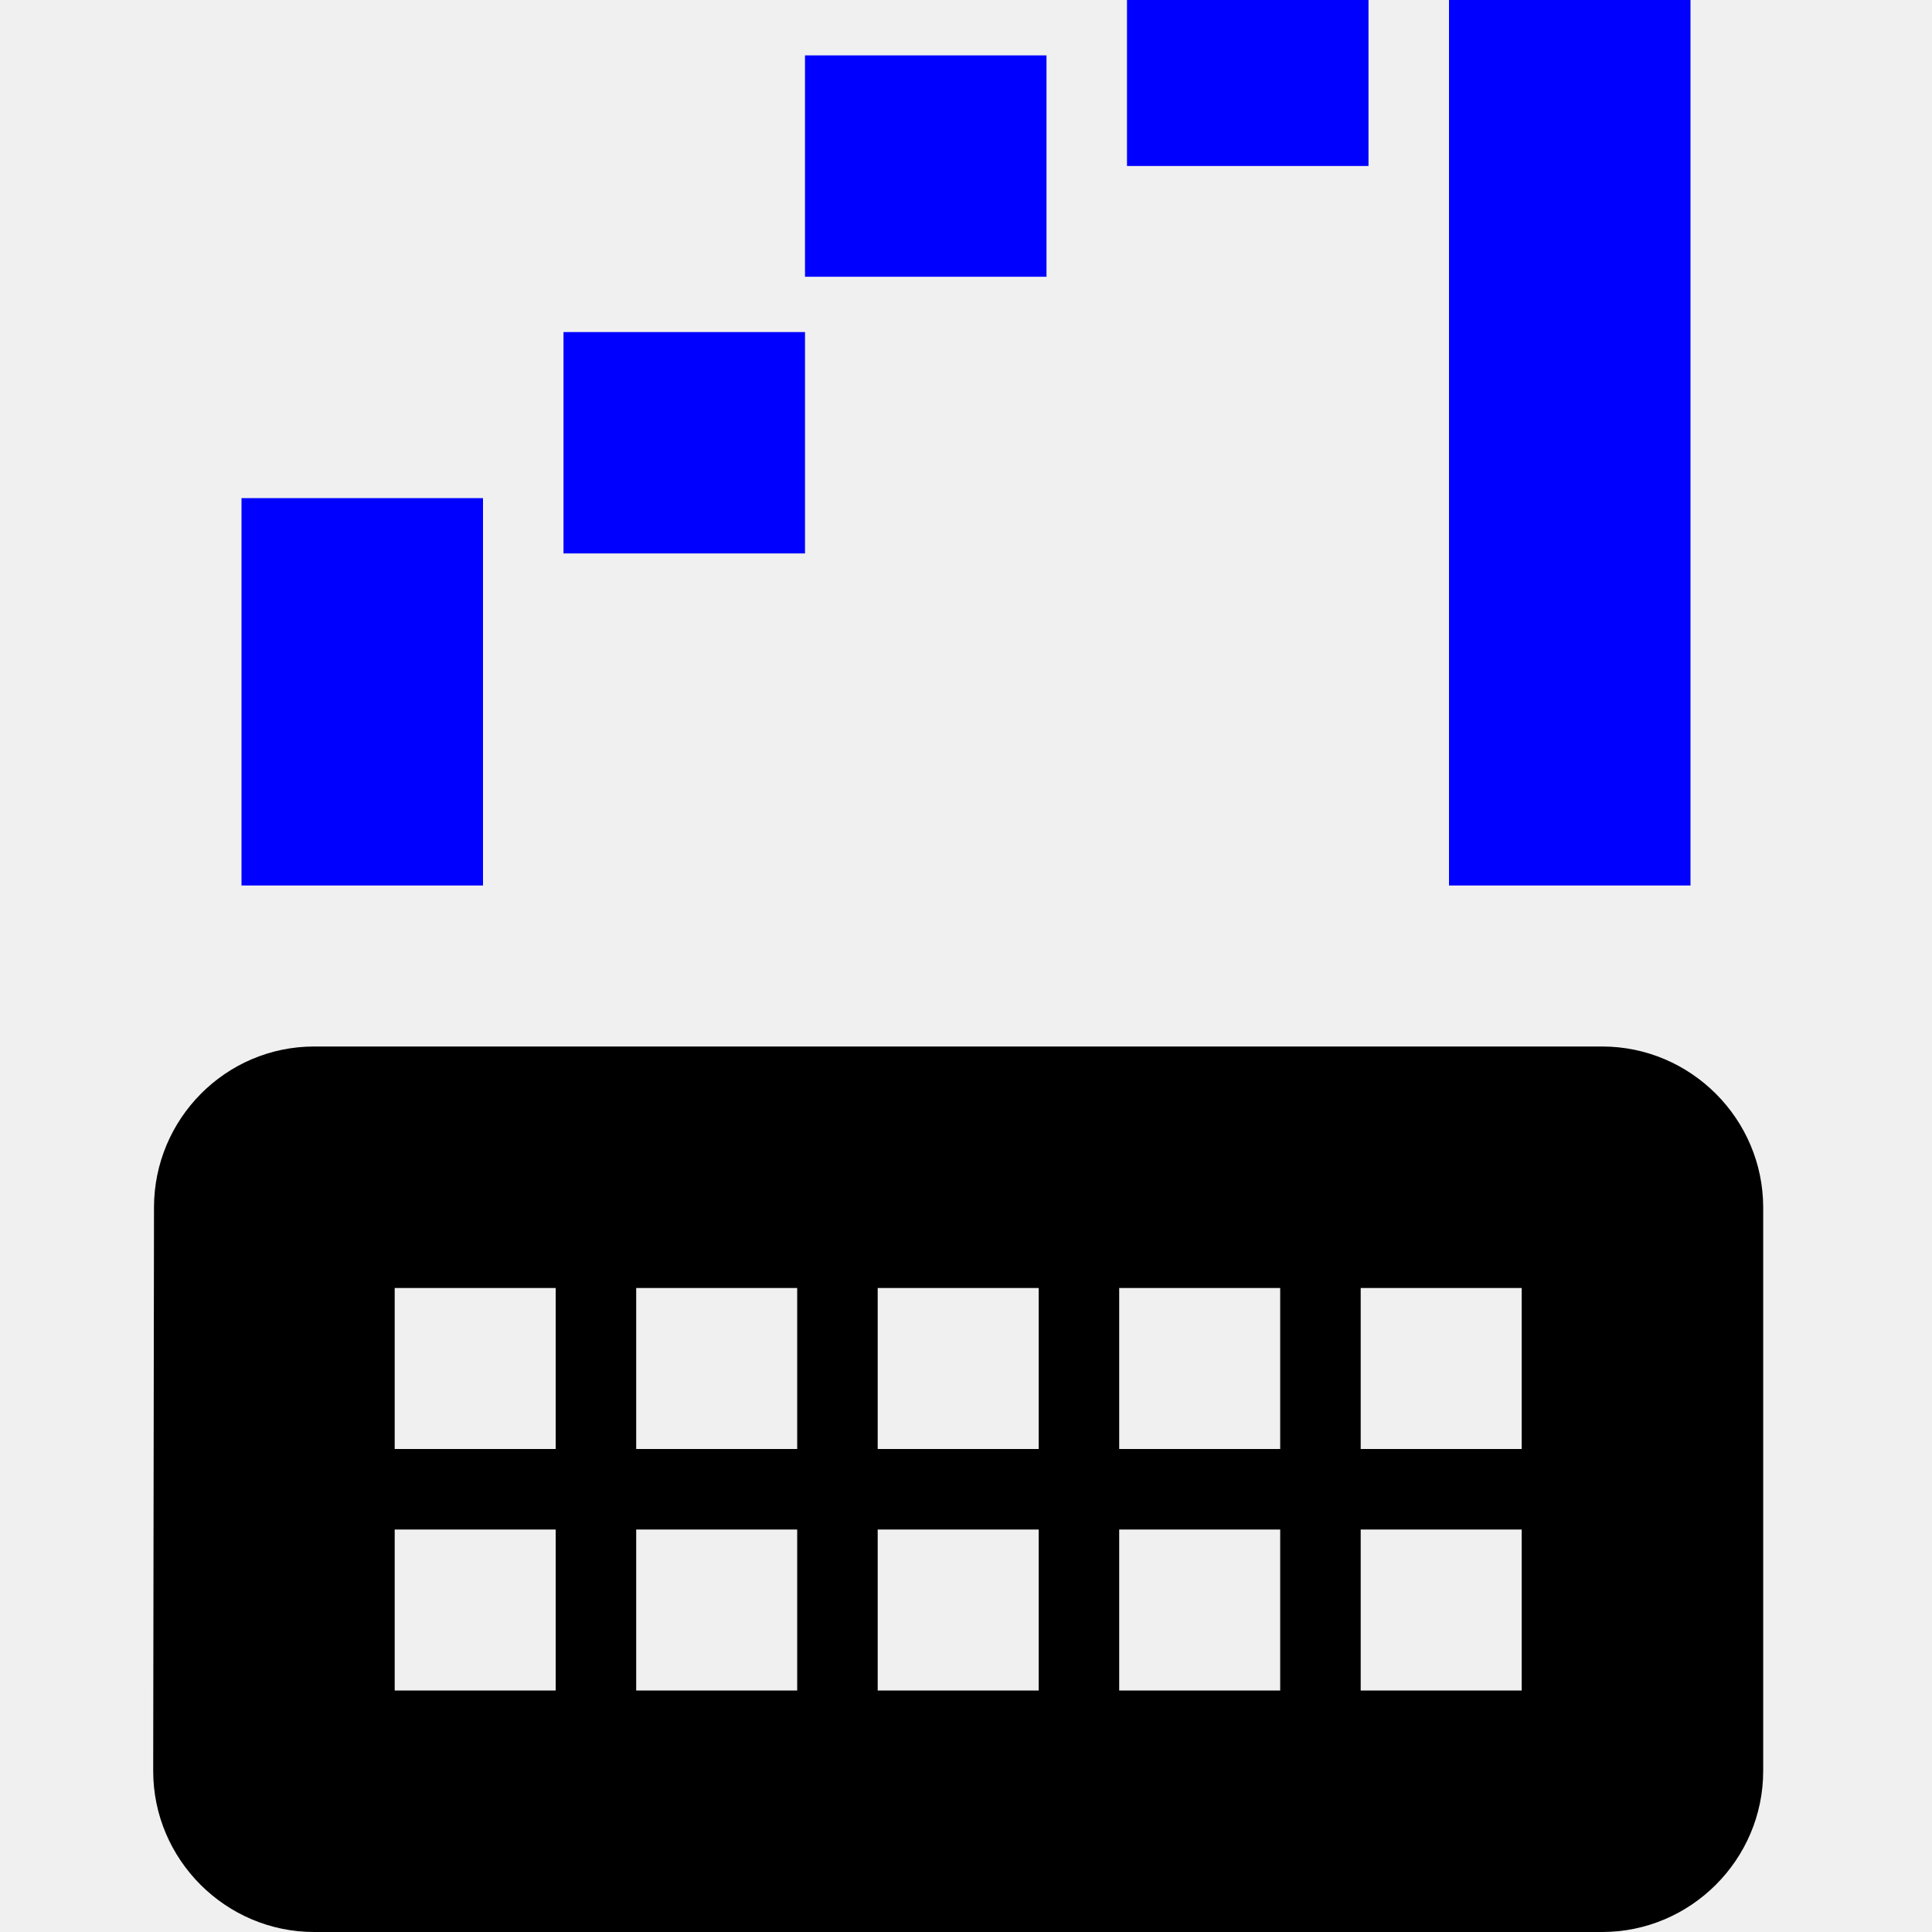
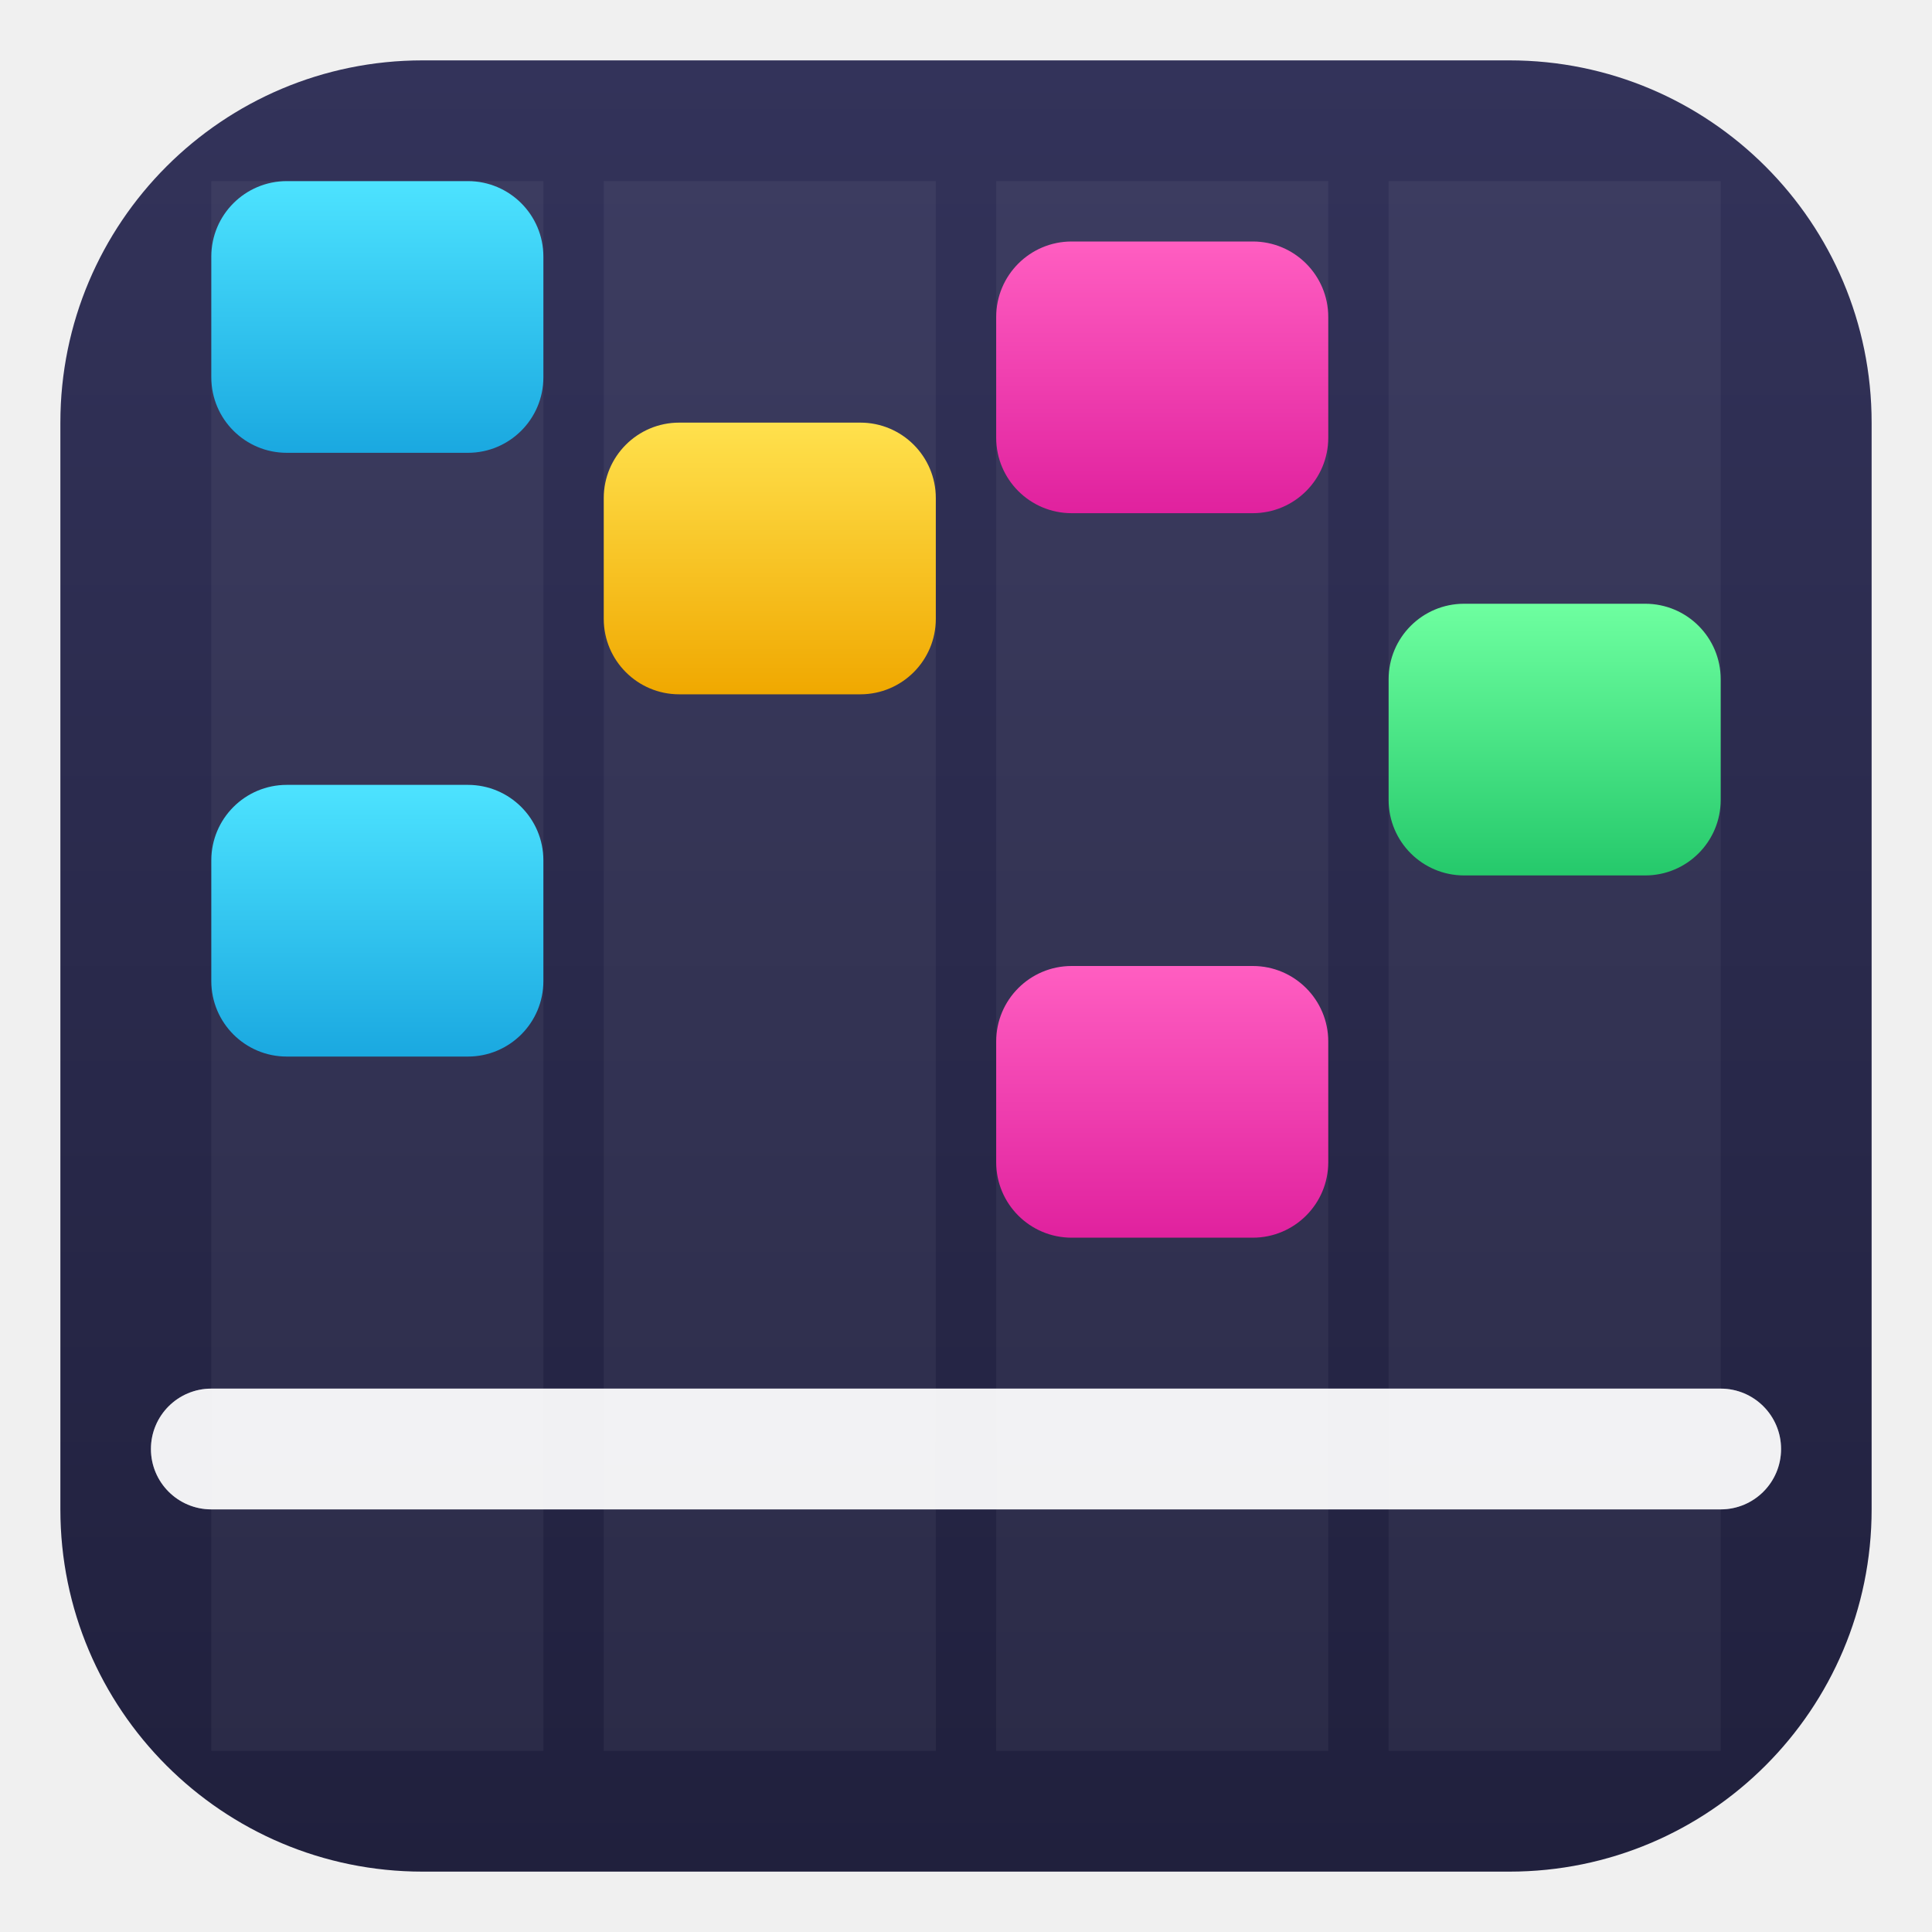
- <svg xmlns="http://www.w3.org/2000/svg" width="24" height="24" viewBox="0 0 24 24">
-   <path d="m18 0h3v11h-3zM3 6.188h3V11H3zM14 0h3v2.062h-3zm-4 .688h3v2.75h-3zM7 4.125h3v2.75H7z" stroke-width=".829" fill="blue" />
-   <path d="m19.903 13h-16c-1.1.0-1.99.9-1.99 2l-.01 7c0 1.1.9 2 2 2h16c1.1.0 2-.9 2-2V15c0-1.1-.9-2-2-2zm-9 3h2v2h-2zm0 3h2v2h-2zm-3-3h2v2h-2zm0 3h2v2h-2zm-1 2h-2v-2h2zm0-3h-2v-2h2zm9 3h-2v-2h2zm0-3h-2v-2h2zm3 3h-2v-2h2zm0-3h-2v-2h2z" />
+ <svg xmlns="http://www.w3.org/2000/svg" viewBox="0 0 64 64">
+   <defs>
+     <linearGradient id="bg" x1="0" y1="0" x2="0" y2="1">
+       <stop offset="0" stop-color="#33335a" />
+       <stop offset="100%" stop-color="#20203d" />
+     </linearGradient>
+     <linearGradient id="c1" x1="0" y1="0" x2="0" y2="1">
+       <stop offset="0" stop-color="#4de3ff" />
+       <stop offset="100%" stop-color="#1aa8e0" />
+     </linearGradient>
+     <linearGradient id="c2" x1="0" y1="0" x2="0" y2="1">
+       <stop offset="0" stop-color="#ff5ec1" />
+       <stop offset="100%" stop-color="#e0219e" />
+     </linearGradient>
+     <linearGradient id="c3" x1="0" y1="0" x2="0" y2="1">
+       <stop offset="0" stop-color="#ffe14d" />
+       <stop offset="100%" stop-color="#f0a800" />
+     </linearGradient>
+     <linearGradient id="c4" x1="0" y1="0" x2="0" y2="1">
+       <stop offset="0" stop-color="#6effa0" />
+       <stop offset="100%" stop-color="#25c96b" />
+     </linearGradient>
+   </defs>
+   <rect x="2" y="2" width="60" height="60" rx="12" fill="url(#bg)" />
+   <rect x="7" y="6" width="11" height="52" fill="#fff" opacity=".05" />
+   <rect x="20" y="6" width="11" height="52" fill="#fff" opacity=".05" />
+   <rect x="33" y="6" width="11" height="52" fill="#fff" opacity=".05" />
+   <rect x="46" y="6" width="11" height="52" fill="#fff" opacity=".05" />
+   <rect x="5" y="46" width="54" height="4" rx="2" fill="#fff" opacity=".9" />
+   <rect x="5" y="46" width="54" height="4" rx="2" fill="#fff" opacity=".35">
+     <animate attributeName="opacity" values="0.9;0.25;0.9" dur="1.2s" repeatCount="indefinite" />
+   </rect>
+   <rect x="7" y="6" width="11" height="9" rx="2.5" fill="url(#c1)" />
+   <rect x="7" y="26" width="11" height="9" rx="2.5" fill="url(#c1)" />
+   <rect x="20" y="14" width="11" height="9" rx="2.5" fill="url(#c3)" />
+   <rect x="33" y="8" width="11" height="9" rx="2.5" fill="url(#c2)" />
+   <rect x="33" y="32" width="11" height="9" rx="2.5" fill="url(#c2)" />
+   <rect x="46" y="20" width="11" height="9" rx="2.5" fill="url(#c4)" />
</svg>
